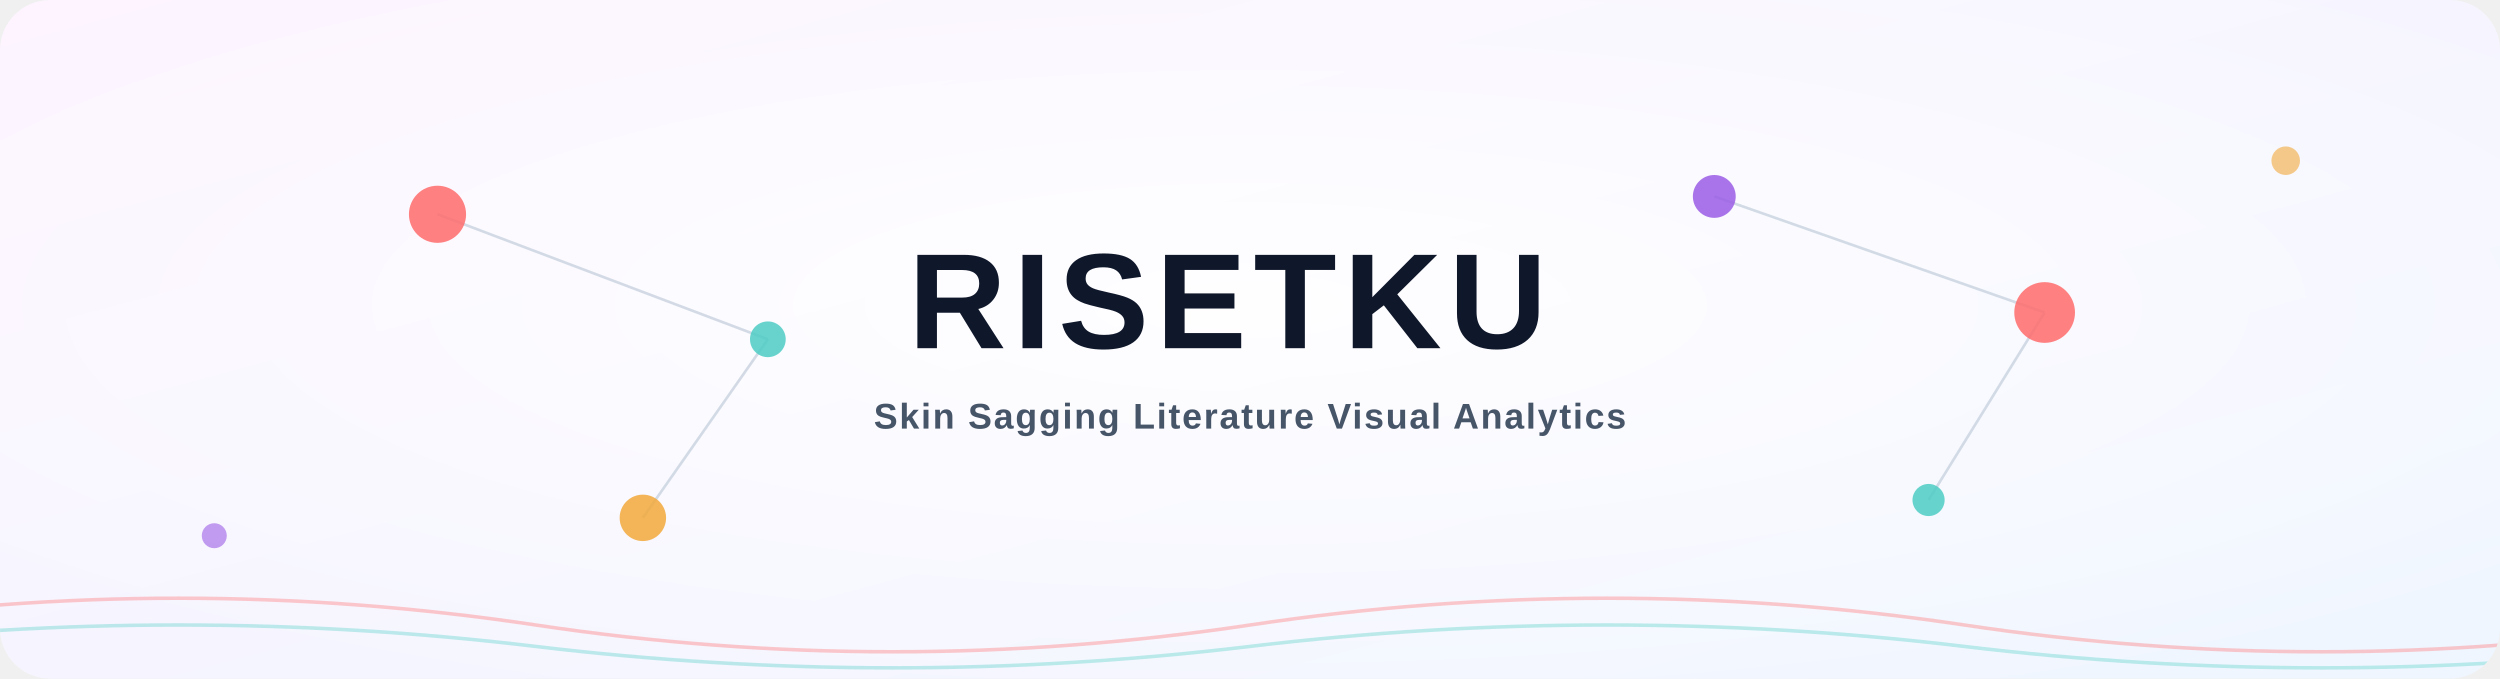
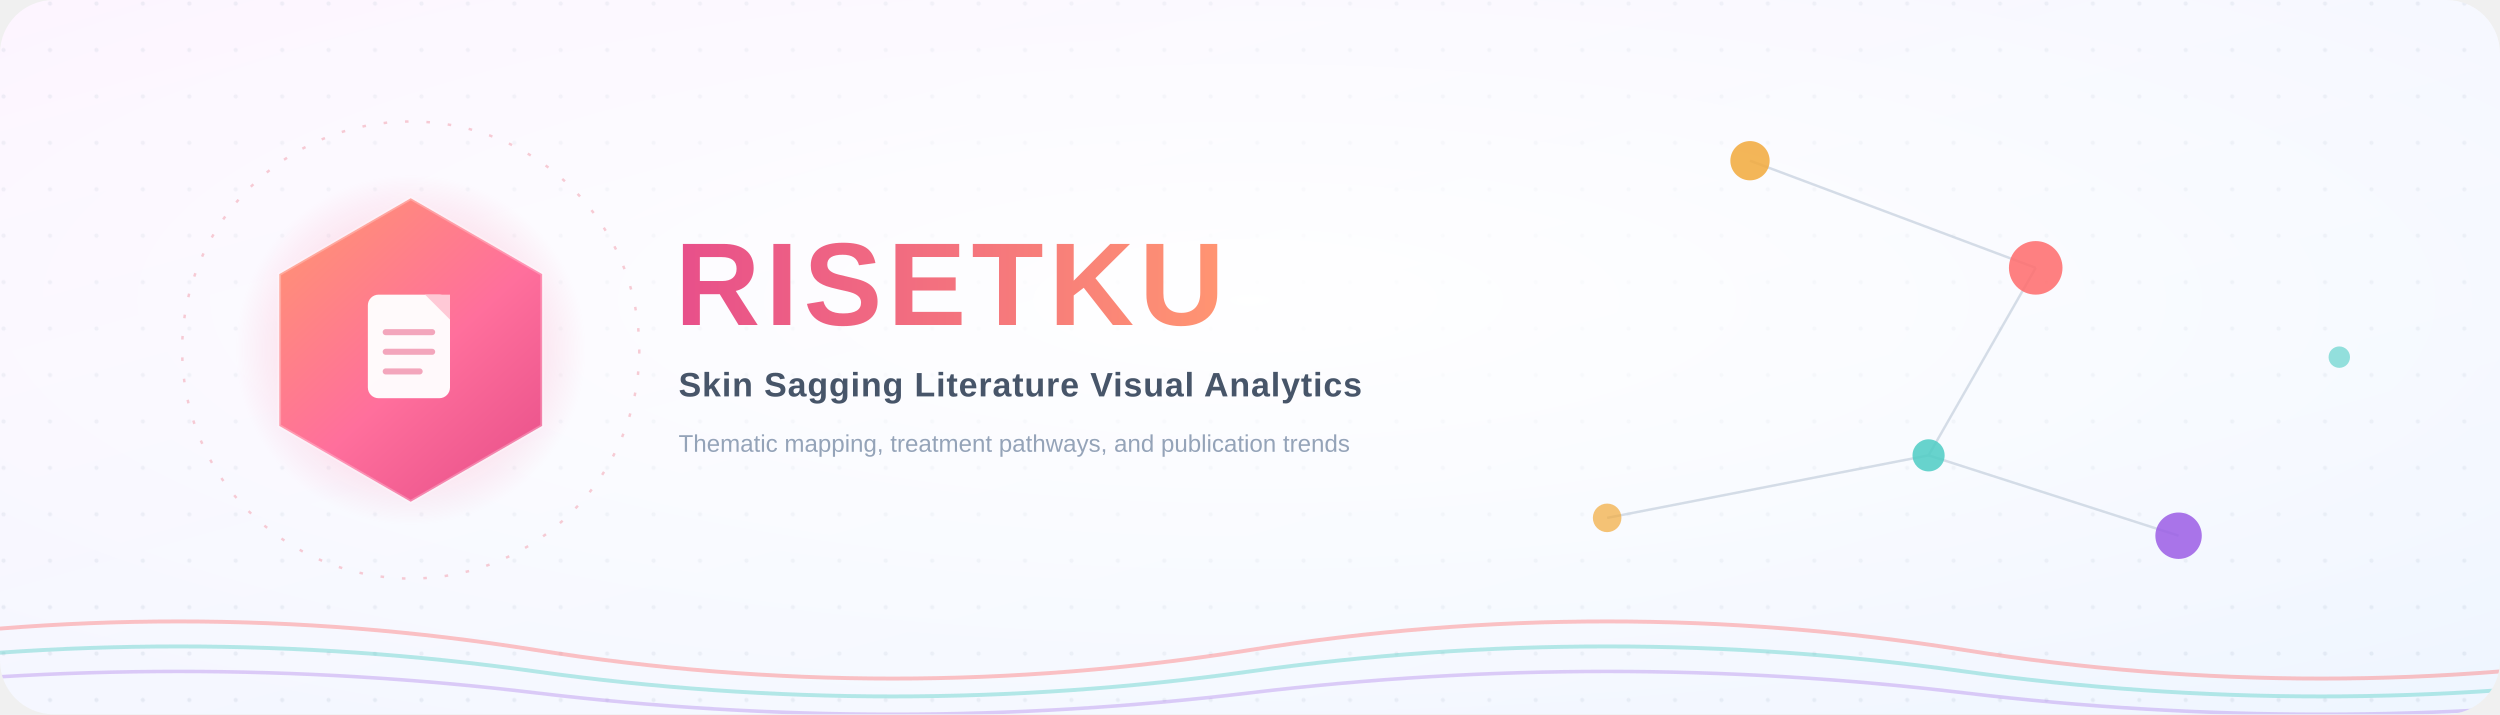
- <svg xmlns="http://www.w3.org/2000/svg" viewBox="0 0 1400 380" width="1400" height="380">
+ <svg xmlns="http://www.w3.org/2000/svg" viewBox="0 0 1400 400" width="1400" height="400">
  <defs>
    <linearGradient id="bgGrad" x1="0%" y1="0%" x2="100%" y2="100%">
      <stop offset="0%" stop-color="#fdf4ff">
-         <animate attributeName="stop-color" values="#fdf4ff;#f0fbfa;#fff7ed;#fdf4ff" dur="14s" repeatCount="indefinite" />
+         <animate attributeName="stop-color" values="#fdf4ff;#f0fbfa;#fff7ed;#fdf4ff" dur="16s" repeatCount="indefinite" />
+       </stop>
+       <stop offset="50%" stop-color="#f5f7ff">
+         <animate attributeName="stop-color" values="#f5f7ff;#fef2f8;#f0fdfa;#f5f7ff" dur="16s" repeatCount="indefinite" />
      </stop>
      <stop offset="100%" stop-color="#eff6ff">
-         <animate attributeName="stop-color" values="#eff6ff;#fdf2f8;#f0fdfa;#eff6ff" dur="14s" repeatCount="indefinite" />
+         <animate attributeName="stop-color" values="#eff6ff;#fdf2f8;#fff7ed;#eff6ff" dur="16s" repeatCount="indefinite" />
      </stop>
    </linearGradient>
-     <radialGradient id="glow" cx="50%" cy="45%" r="65%">
-       <stop offset="0%" stop-color="#ffffff" stop-opacity="0.9" />
+     <radialGradient id="glow" cx="50%" cy="42%" r="70%">
+       <stop offset="0%" stop-color="#ffffff" stop-opacity="0.95" />
      <stop offset="100%" stop-color="#ffffff" stop-opacity="0" />
    </radialGradient>
+     <linearGradient id="logoGrad" x1="10%" y1="0%" x2="90%" y2="100%">
+       <stop offset="0%" stop-color="#ff9472" />
+       <stop offset="55%" stop-color="#ff6f9c" />
+       <stop offset="100%" stop-color="#e8508a" />
+     </linearGradient>
+     <linearGradient id="titleGrad" x1="0%" y1="0%" x2="100%" y2="0%">
+       <stop offset="0%" stop-color="#e8508a" />
+       <stop offset="100%" stop-color="#ff9472" />
+     </linearGradient>
+     <radialGradient id="logoPulse" cx="50%" cy="50%" r="50%">
+       <stop offset="0%" stop-color="#ff6f9c" stop-opacity="0.55" />
+       <stop offset="100%" stop-color="#ff6f9c" stop-opacity="0" />
+     </radialGradient>
+     <pattern id="dots" width="26" height="26" patternUnits="userSpaceOnUse">
+       <circle cx="2" cy="2" r="1.2" fill="#94a3b8" opacity="0.16" />
+     </pattern>
    <clipPath id="frame">
-       <rect x="0" y="0" width="1400" height="380" rx="28" />
+       <rect x="0" y="0" width="1400" height="400" rx="30" />
    </clipPath>
  </defs>
  <g clip-path="url(#frame)">
-     <rect x="0" y="0" width="1400" height="380" fill="url(#bgGrad)" />
-     <rect x="0" y="0" width="1400" height="380" fill="url(#glow)" />
-     <g opacity="0.85">
-       <line x1="245" y1="120" x2="430" y2="190" stroke="#cbd5e1" stroke-width="1.5" />
-       <line x1="430" y1="190" x2="360" y2="290" stroke="#cbd5e1" stroke-width="1.5" />
-       <line x1="960" y1="110" x2="1145" y2="175" stroke="#cbd5e1" stroke-width="1.5" />
-       <line x1="1145" y1="175" x2="1080" y2="280" stroke="#cbd5e1" stroke-width="1.5" />
+     <rect x="0" y="0" width="1400" height="400" fill="url(#bgGrad)" />
+     <rect x="0" y="0" width="1400" height="400" fill="url(#dots)" />
+     <rect x="0" y="0" width="1400" height="400" fill="url(#glow)" />
+     <g opacity="0.8">
+       <line x1="980" y1="90" x2="1140" y2="150" stroke="#cbd5e1" stroke-width="1.4" />
+       <line x1="1140" y1="150" x2="1080" y2="255" stroke="#cbd5e1" stroke-width="1.4" />
+       <line x1="1080" y1="255" x2="1220" y2="300" stroke="#cbd5e1" stroke-width="1.4" />
+       <line x1="900" y1="290" x2="1080" y2="255" stroke="#cbd5e1" stroke-width="1.4" />
    </g>
    <g>
-       <circle cx="245" cy="120" r="16" fill="#FF6B6B" opacity="0.85">
-         <animate attributeName="cy" values="120;100;120" dur="6s" repeatCount="indefinite" />
+       <circle cx="980" cy="90" r="11" fill="#F2A93B" opacity="0.85">
+         <animate attributeName="cy" values="90;70;90" dur="6.4s" repeatCount="indefinite" />
      </circle>
-       <circle cx="430" cy="190" r="10" fill="#4ECDC4" opacity="0.85">
-         <animate attributeName="cy" values="190;212;190" dur="7.5s" repeatCount="indefinite" />
+       <circle cx="1140" cy="150" r="15" fill="#FF6B6B" opacity="0.85">
+         <animate attributeName="cy" values="150;128;150" dur="7.6s" repeatCount="indefinite" />
      </circle>
-       <circle cx="360" cy="290" r="13" fill="#F2A93B" opacity="0.85">
-         <animate attributeName="cy" values="290;268;290" dur="5.2s" repeatCount="indefinite" />
+       <circle cx="1080" cy="255" r="9" fill="#4ECDC4" opacity="0.85">
+         <animate attributeName="cy" values="255;276;255" dur="5.5s" repeatCount="indefinite" />
      </circle>
-       <circle cx="960" cy="110" r="12" fill="#9B5DE5" opacity="0.85">
-         <animate attributeName="cy" values="110;134;110" dur="6.8s" repeatCount="indefinite" />
+       <circle cx="1220" cy="300" r="13" fill="#9B5DE5" opacity="0.85">
+         <animate attributeName="cy" values="300;280;300" dur="8.2s" repeatCount="indefinite" />
      </circle>
-       <circle cx="1145" cy="175" r="17" fill="#FF6B6B" opacity="0.85">
-         <animate attributeName="cy" values="175;152;175" dur="8.1s" repeatCount="indefinite" />
+       <circle cx="900" cy="290" r="8" fill="#F2A93B" opacity="0.7">
+         <animate attributeName="cy" values="290;308;290" dur="6.9s" repeatCount="indefinite" />
      </circle>
-       <circle cx="1080" cy="280" r="9" fill="#4ECDC4" opacity="0.85">
-         <animate attributeName="cy" values="280;302;280" dur="5.9s" repeatCount="indefinite" />
-       </circle>
-       <circle cx="120" cy="300" r="7" fill="#9B5DE5" opacity="0.6">
-         <animate attributeName="cy" values="300;280;300" dur="6.4s" repeatCount="indefinite" />
-       </circle>
-       <circle cx="1280" cy="90" r="8" fill="#F2A93B" opacity="0.6">
-         <animate attributeName="cy" values="90;112;90" dur="7.1s" repeatCount="indefinite" />
+       <circle cx="1310" cy="200" r="6" fill="#4ECDC4" opacity="0.6">
+         <animate attributeName="cy" values="200;218;200" dur="5.8s" repeatCount="indefinite" />
      </circle>
    </g>
-     <g text-anchor="middle" font-family="Segoe UI, Arial, sans-serif">
-       <text x="700" y="195" font-size="76" font-weight="800" fill="#0f172a" letter-spacing="4">
+     <g transform="translate(230,196)">
+       <circle r="128" fill="none" stroke="#f4b6c2" stroke-width="1.4" stroke-dasharray="2 10" opacity="0.7">
+         <animateTransform attributeName="transform" type="rotate" from="0 0 0" to="360 0 0" dur="40s" repeatCount="indefinite" />
+       </circle>
+       <circle r="98" fill="url(#logoPulse)">
+         <animate attributeName="r" values="90;104;90" dur="4.5s" repeatCount="indefinite" />
+         <animate attributeName="opacity" values="0.6;0.9;0.6" dur="4.5s" repeatCount="indefinite" />
+       </circle>
+       <circle cx="230" cy="196" r="6" fill="#FF6B6B" transform="translate(-230,-196)">
+         <animateMotion dur="11s" repeatCount="indefinite" path="M230,68 A128,128 0 1,1 229.9,68" />
+       </circle>
+       <circle cx="230" cy="196" r="4.5" fill="#4ECDC4" transform="translate(-230,-196)">
+         <animateMotion dur="11s" begin="-5.5s" repeatCount="indefinite" path="M230,68 A128,128 0 1,1 229.9,68" />
+       </circle>
+       <g>
+         <animateTransform attributeName="transform" type="translate" values="0,0; 0,-9; 0,0" dur="5s" repeatCount="indefinite" />
+         <polygon points="0,-85 73.6,-42.5 73.6,42.5 0,85 -73.6,42.5 -73.6,-42.5" fill="url(#logoGrad)" />
+         <polygon points="0,-85 73.6,-42.5 73.6,42.5 0,85 -73.6,42.5 -73.6,-42.5" fill="none" stroke="#ffffff" stroke-opacity="0.25" stroke-width="2" />
+         <g transform="translate(-1,-2)">
+           <rect x="-23" y="-29" width="46" height="58" rx="6" fill="#ffffff" opacity="0.96" />
+           <path d="M 9 -29 L 23 -29 L 23 -15 Z" fill="#ffc9d6" />
+           <line x1="-13" y1="-8" x2="13" y2="-8" stroke="#f3a6bc" stroke-width="3.4" stroke-linecap="round" />
+           <line x1="-13" y1="3" x2="13" y2="3" stroke="#f3a6bc" stroke-width="3.4" stroke-linecap="round" />
+           <line x1="-13" y1="14" x2="6" y2="14" stroke="#f3a6bc" stroke-width="3.4" stroke-linecap="round" />
+         </g>
+       </g>
+     </g>
+     <g font-family="Segoe UI, Arial, sans-serif">
+       <text x="378" y="182" font-size="66" font-weight="800" fill="url(#titleGrad)" letter-spacing="3">
        RISETKU
-         <animate attributeName="opacity" values="0.92;1;0.92" dur="4s" repeatCount="indefinite" />
+         <animate attributeName="opacity" values="0.94;1;0.94" dur="4s" repeatCount="indefinite" />
      </text>
-       <text x="700" y="240" font-size="20" font-weight="600" fill="#475569" letter-spacing="1">
+       <text x="380" y="222" font-size="19" font-weight="600" fill="#475569" letter-spacing="0.5">
        Skin Sagging Literature Visual Analytics
      </text>
+       <text x="380" y="253" font-size="13.5" font-weight="500" fill="#94a3b8">
+         Thematic mapping, treatment pathways, and publication trends
+       </text>
    </g>
-     <g transform="translate(0,330)">
-       <path d="M -100 20 Q 100 -10 300 20 T 700 20 T 1100 20 T 1500 20" fill="none" stroke="#FF6B6B" stroke-width="2" opacity="0.35">
+     <g transform="translate(0,340)">
+       <path d="M -100 24 Q 100 -8 300 24 T 700 24 T 1100 24 T 1500 24" fill="none" stroke="#FF6B6B" stroke-width="2.2" opacity="0.4">
        <animateTransform attributeName="transform" type="translate" values="-40 0; 0 0; -40 0" dur="9s" repeatCount="indefinite" />
      </path>
-       <path d="M -100 32 Q 100 8 300 32 T 700 32 T 1100 32 T 1500 32" fill="none" stroke="#4ECDC4" stroke-width="2" opacity="0.35">
+       <path d="M -100 36 Q 100 8 300 36 T 700 36 T 1100 36 T 1500 36" fill="none" stroke="#4ECDC4" stroke-width="2.2" opacity="0.4">
        <animateTransform attributeName="transform" type="translate" values="0 0; -40 0; 0 0" dur="11s" repeatCount="indefinite" />
+       </path>
+       <path d="M -100 48 Q 100 24 300 48 T 700 48 T 1100 48 T 1500 48" fill="none" stroke="#9B5DE5" stroke-width="2" opacity="0.3">
+         <animateTransform attributeName="transform" type="translate" values="-25 0; 5 0; -25 0" dur="13s" repeatCount="indefinite" />
      </path>
    </g>
  </g>
</svg>
